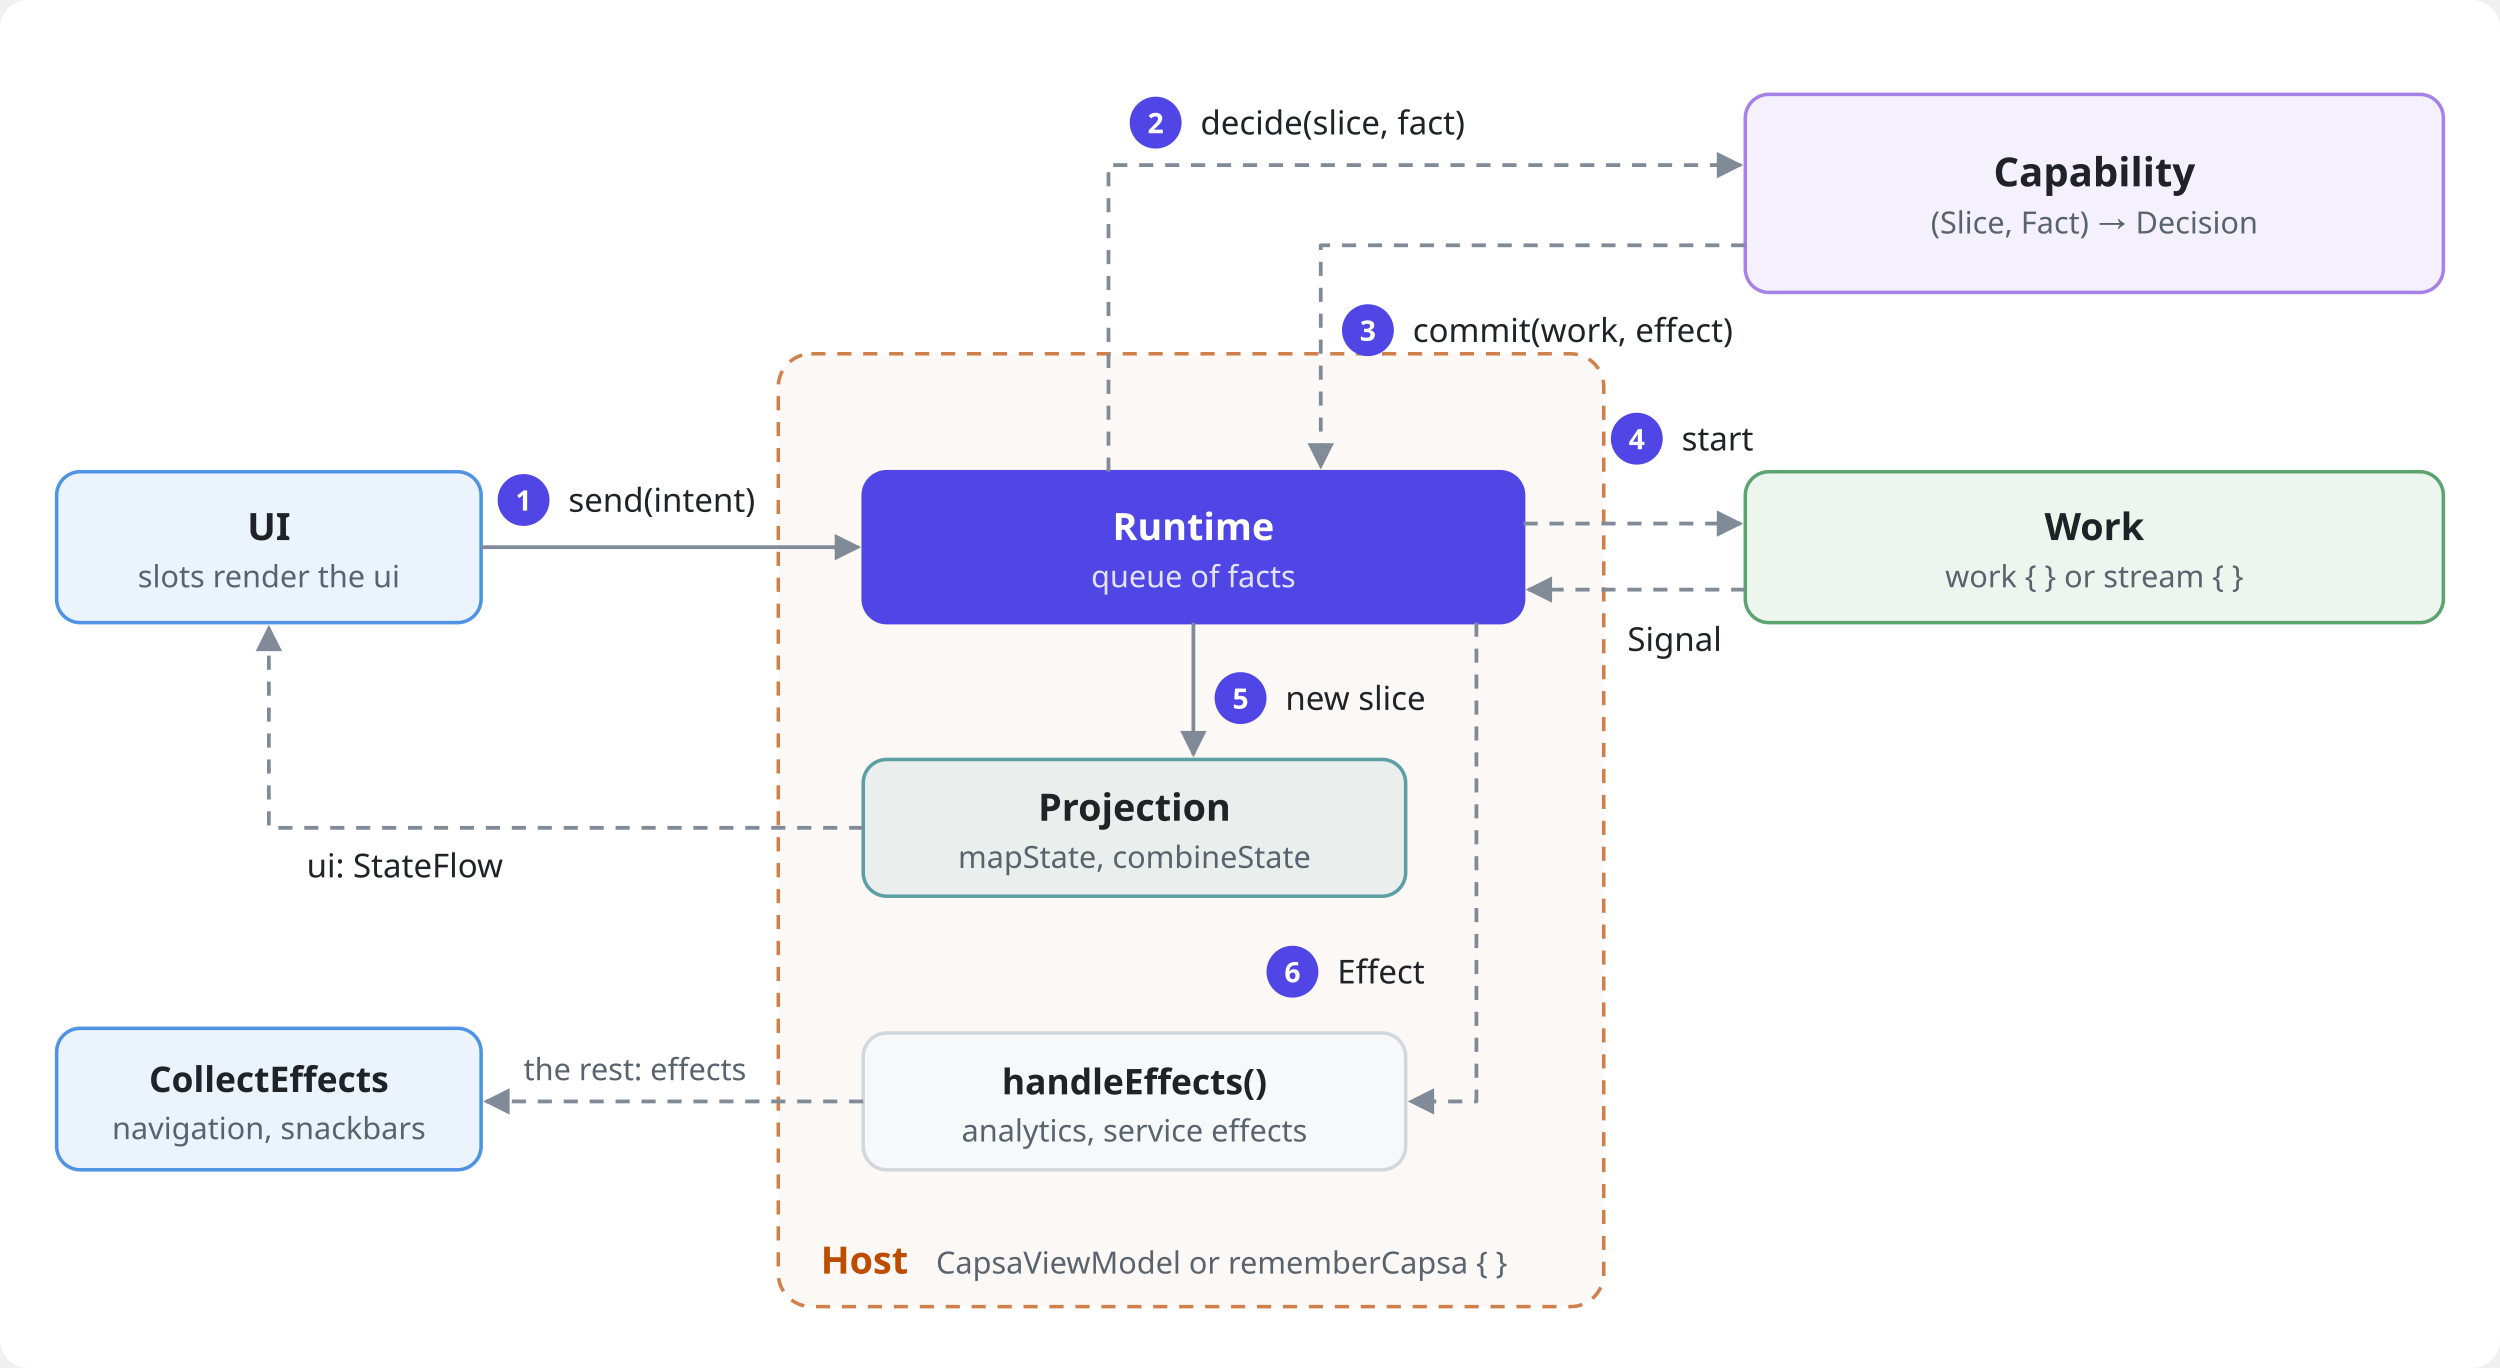
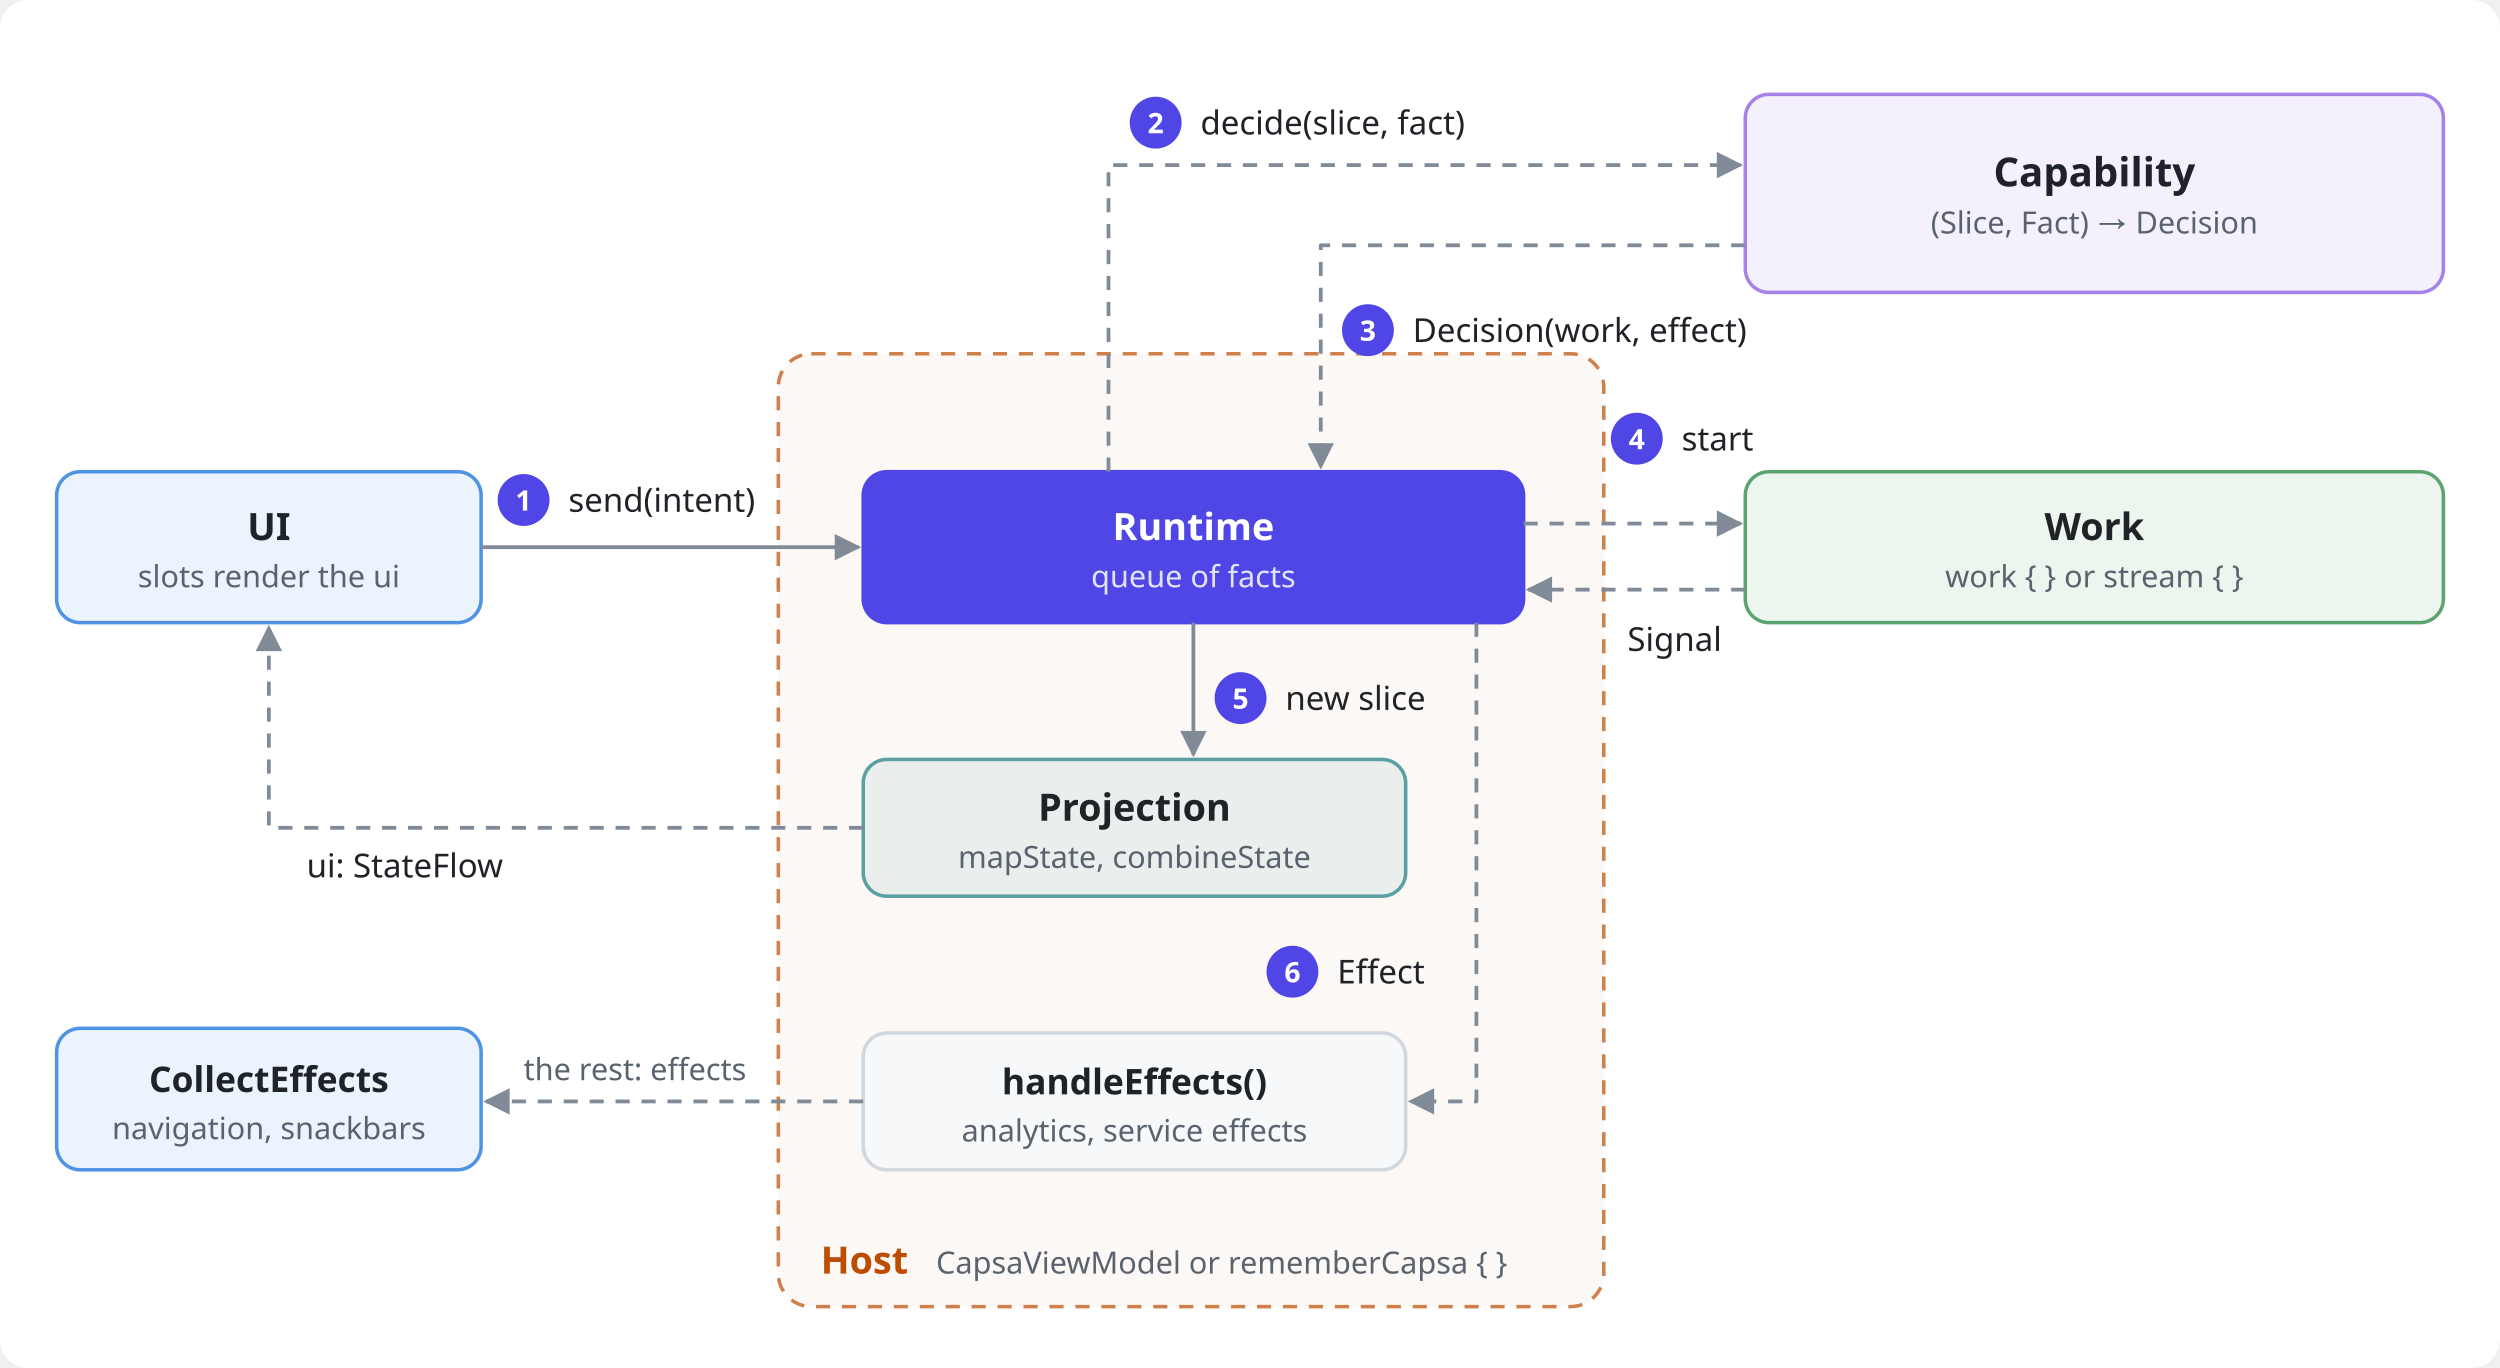
<svg xmlns="http://www.w3.org/2000/svg" width="1060" height="580" viewBox="0 0 1060 580" font-family="-apple-system, BlinkMacSystemFont, 'Segoe UI', 'Noto Sans', Helvetica, Arial, sans-serif" role="img">
  <defs>
    <marker id="m0" viewBox="0 0 10 10" refX="9" refY="5" markerWidth="7" markerHeight="7" orient="auto-start-reverse">
      <path d="M0 0 L10 5 L0 10z" fill="#818b98" />
    </marker>
  </defs>
  <rect width="1060" height="580" rx="12" fill="#ffffff" />
  <rect x="330" y="150" width="350" height="404" rx="14" fill="#bc4c00" fill-opacity="0.04" stroke="#bc4c00" stroke-width="1.5" stroke-opacity="0.7" stroke-dasharray="6 5" />
  <text x="348" y="540" font-size="16" fill="#bc4c00" font-weight="700">Host</text>
  <text x="396.88" y="540" font-size="13" fill="#59636e">CapsaViewModel or rememberCapsa { }</text>
  <rect x="24" y="200" width="180" height="64" rx="10" fill="#0969da" fill-opacity="0.08" stroke="#0969da" stroke-width="1.5" stroke-opacity="0.7" />
  <text x="114" y="229" font-size="16" fill="#1f2328" font-weight="700" text-anchor="middle">UI</text>
  <text x="114" y="249" font-size="13" fill="#59636e" text-anchor="middle">slots render the ui</text>
  <rect x="24" y="436" width="180" height="60" rx="10" fill="#0969da" fill-opacity="0.08" stroke="#0969da" stroke-width="1.5" stroke-opacity="0.7" />
  <text x="114" y="463" font-size="15" fill="#1f2328" font-weight="700" text-anchor="middle">CollectEffects</text>
  <text x="114" y="483" font-size="13" fill="#59636e" text-anchor="middle">navigation, snackbars</text>
  <rect x="366" y="200" width="280" height="64" rx="10" fill="#4f46e5" stroke="#4f46e5" stroke-width="1.5" />
  <text x="506" y="229" font-size="16" fill="#ffffff" font-weight="700" text-anchor="middle">Runtime</text>
  <text x="506" y="249" font-size="13" fill="#ffffff" text-anchor="middle" fill-opacity="0.85">queue of facts</text>
  <rect x="366" y="322" width="230" height="58" rx="10" fill="#1b7c83" fill-opacity="0.08" stroke="#1b7c83" stroke-width="1.5" stroke-opacity="0.7" />
  <text x="481" y="348" font-size="16" fill="#1f2328" font-weight="700" text-anchor="middle">Projection</text>
  <text x="481" y="368" font-size="13" fill="#59636e" text-anchor="middle">mapState, combineState</text>
  <rect x="366" y="438" width="230" height="58" rx="10" fill="#f6f8fa" stroke="#d0d7de" stroke-width="1.5" />
  <text x="481" y="464" font-size="15" fill="#1f2328" font-weight="700" text-anchor="middle">handleEffects()</text>
  <text x="481" y="484" font-size="13" fill="#59636e" text-anchor="middle">analytics, service effects</text>
  <rect x="740" y="40" width="296" height="84" rx="10" fill="#8250df" fill-opacity="0.08" stroke="#8250df" stroke-width="1.5" stroke-opacity="0.7" />
  <text x="888" y="79" font-size="17" fill="#1f2328" font-weight="700" text-anchor="middle">Capability</text>
  <text x="888" y="99" font-size="13" fill="#59636e" text-anchor="middle">(Slice, Fact) → Decision</text>
  <rect x="740" y="200" width="296" height="64" rx="10" fill="#1a7f37" fill-opacity="0.08" stroke="#1a7f37" stroke-width="1.5" stroke-opacity="0.7" />
  <text x="888" y="229" font-size="16" fill="#1f2328" font-weight="700" text-anchor="middle">Work</text>
  <text x="888" y="249" font-size="13" fill="#59636e" text-anchor="middle">work { } or stream { }</text>
  <path d="M204 232 L364 232" fill="none" stroke="#818b98" stroke-width="1.6" stroke-linejoin="round" marker-end="url(#m0)" />
  <path d="M470 200 L470 70 L738 70" fill="none" stroke="#818b98" stroke-width="1.6" stroke-linejoin="round" stroke-dasharray="6 5" marker-end="url(#m0)" />
  <path d="M740 104 L560 104 L560 198" fill="none" stroke="#818b98" stroke-width="1.6" stroke-linejoin="round" stroke-dasharray="6 5" marker-end="url(#m0)" />
  <path d="M646 222 L738 222" fill="none" stroke="#818b98" stroke-width="1.6" stroke-linejoin="round" stroke-dasharray="6 5" marker-end="url(#m0)" />
  <path d="M740 250 L648 250" fill="none" stroke="#818b98" stroke-width="1.6" stroke-linejoin="round" stroke-dasharray="6 5" marker-end="url(#m0)" />
  <path d="M506 264 L506 320" fill="none" stroke="#818b98" stroke-width="1.6" stroke-linejoin="round" marker-end="url(#m0)" />
  <path d="M366 351 L114 351 L114 266" fill="none" stroke="#818b98" stroke-width="1.6" stroke-linejoin="round" stroke-dasharray="6 5" marker-end="url(#m0)" />
  <path d="M626 264 L626 467 L598 467" fill="none" stroke="#818b98" stroke-width="1.6" stroke-linejoin="round" stroke-dasharray="6 5" marker-end="url(#m0)" />
  <path d="M366 467 L206 467" fill="none" stroke="#818b98" stroke-width="1.6" stroke-linejoin="round" stroke-dasharray="6 5" marker-end="url(#m0)" />
  <circle cx="222" cy="212" r="11" fill="#4f46e5" />
  <text x="222" y="216.5" font-size="12" fill="#ffffff" font-weight="700" text-anchor="middle">1</text>
  <text x="241" y="217" font-size="14" fill="#1f2328">send(intent)</text>
  <circle cx="490" cy="52" r="11" fill="#4f46e5" />
  <text x="490" y="56.5" font-size="12" fill="#ffffff" font-weight="700" text-anchor="middle">2</text>
  <text x="509" y="57" font-size="14" fill="#1f2328">decide(slice, fact)</text>
  <circle cx="580" cy="140" r="11" fill="#4f46e5" />
  <text x="580" y="144.5" font-size="12" fill="#ffffff" font-weight="700" text-anchor="middle">3</text>
-   <text x="599" y="145" font-size="14" fill="#1f2328">commit(work, effect)</text>
+   <text x="599" y="145" font-size="14" fill="#1f2328">Decision(work, effect)</text>
  <circle cx="694" cy="186" r="11" fill="#4f46e5" />
  <text x="694" y="190.5" font-size="12" fill="#ffffff" font-weight="700" text-anchor="middle">4</text>
  <text x="713" y="191" font-size="14" fill="#1f2328">start</text>
  <text x="690" y="276" font-size="14" fill="#1f2328">Signal</text>
  <circle cx="526" cy="296" r="11" fill="#4f46e5" />
  <text x="526" y="300.5" font-size="12" fill="#ffffff" font-weight="700" text-anchor="middle">5</text>
  <text x="545" y="301" font-size="14" fill="#1f2328">new slice</text>
  <text x="130" y="372" font-size="14" fill="#1f2328">ui: StateFlow</text>
  <circle cx="548" cy="412" r="11" fill="#4f46e5" />
  <text x="548" y="416.5" font-size="12" fill="#ffffff" font-weight="700" text-anchor="middle">6</text>
  <text x="567" y="417" font-size="14" fill="#1f2328">Effect</text>
  <text x="222" y="458" font-size="13" fill="#59636e">the rest: effects</text>
</svg>
